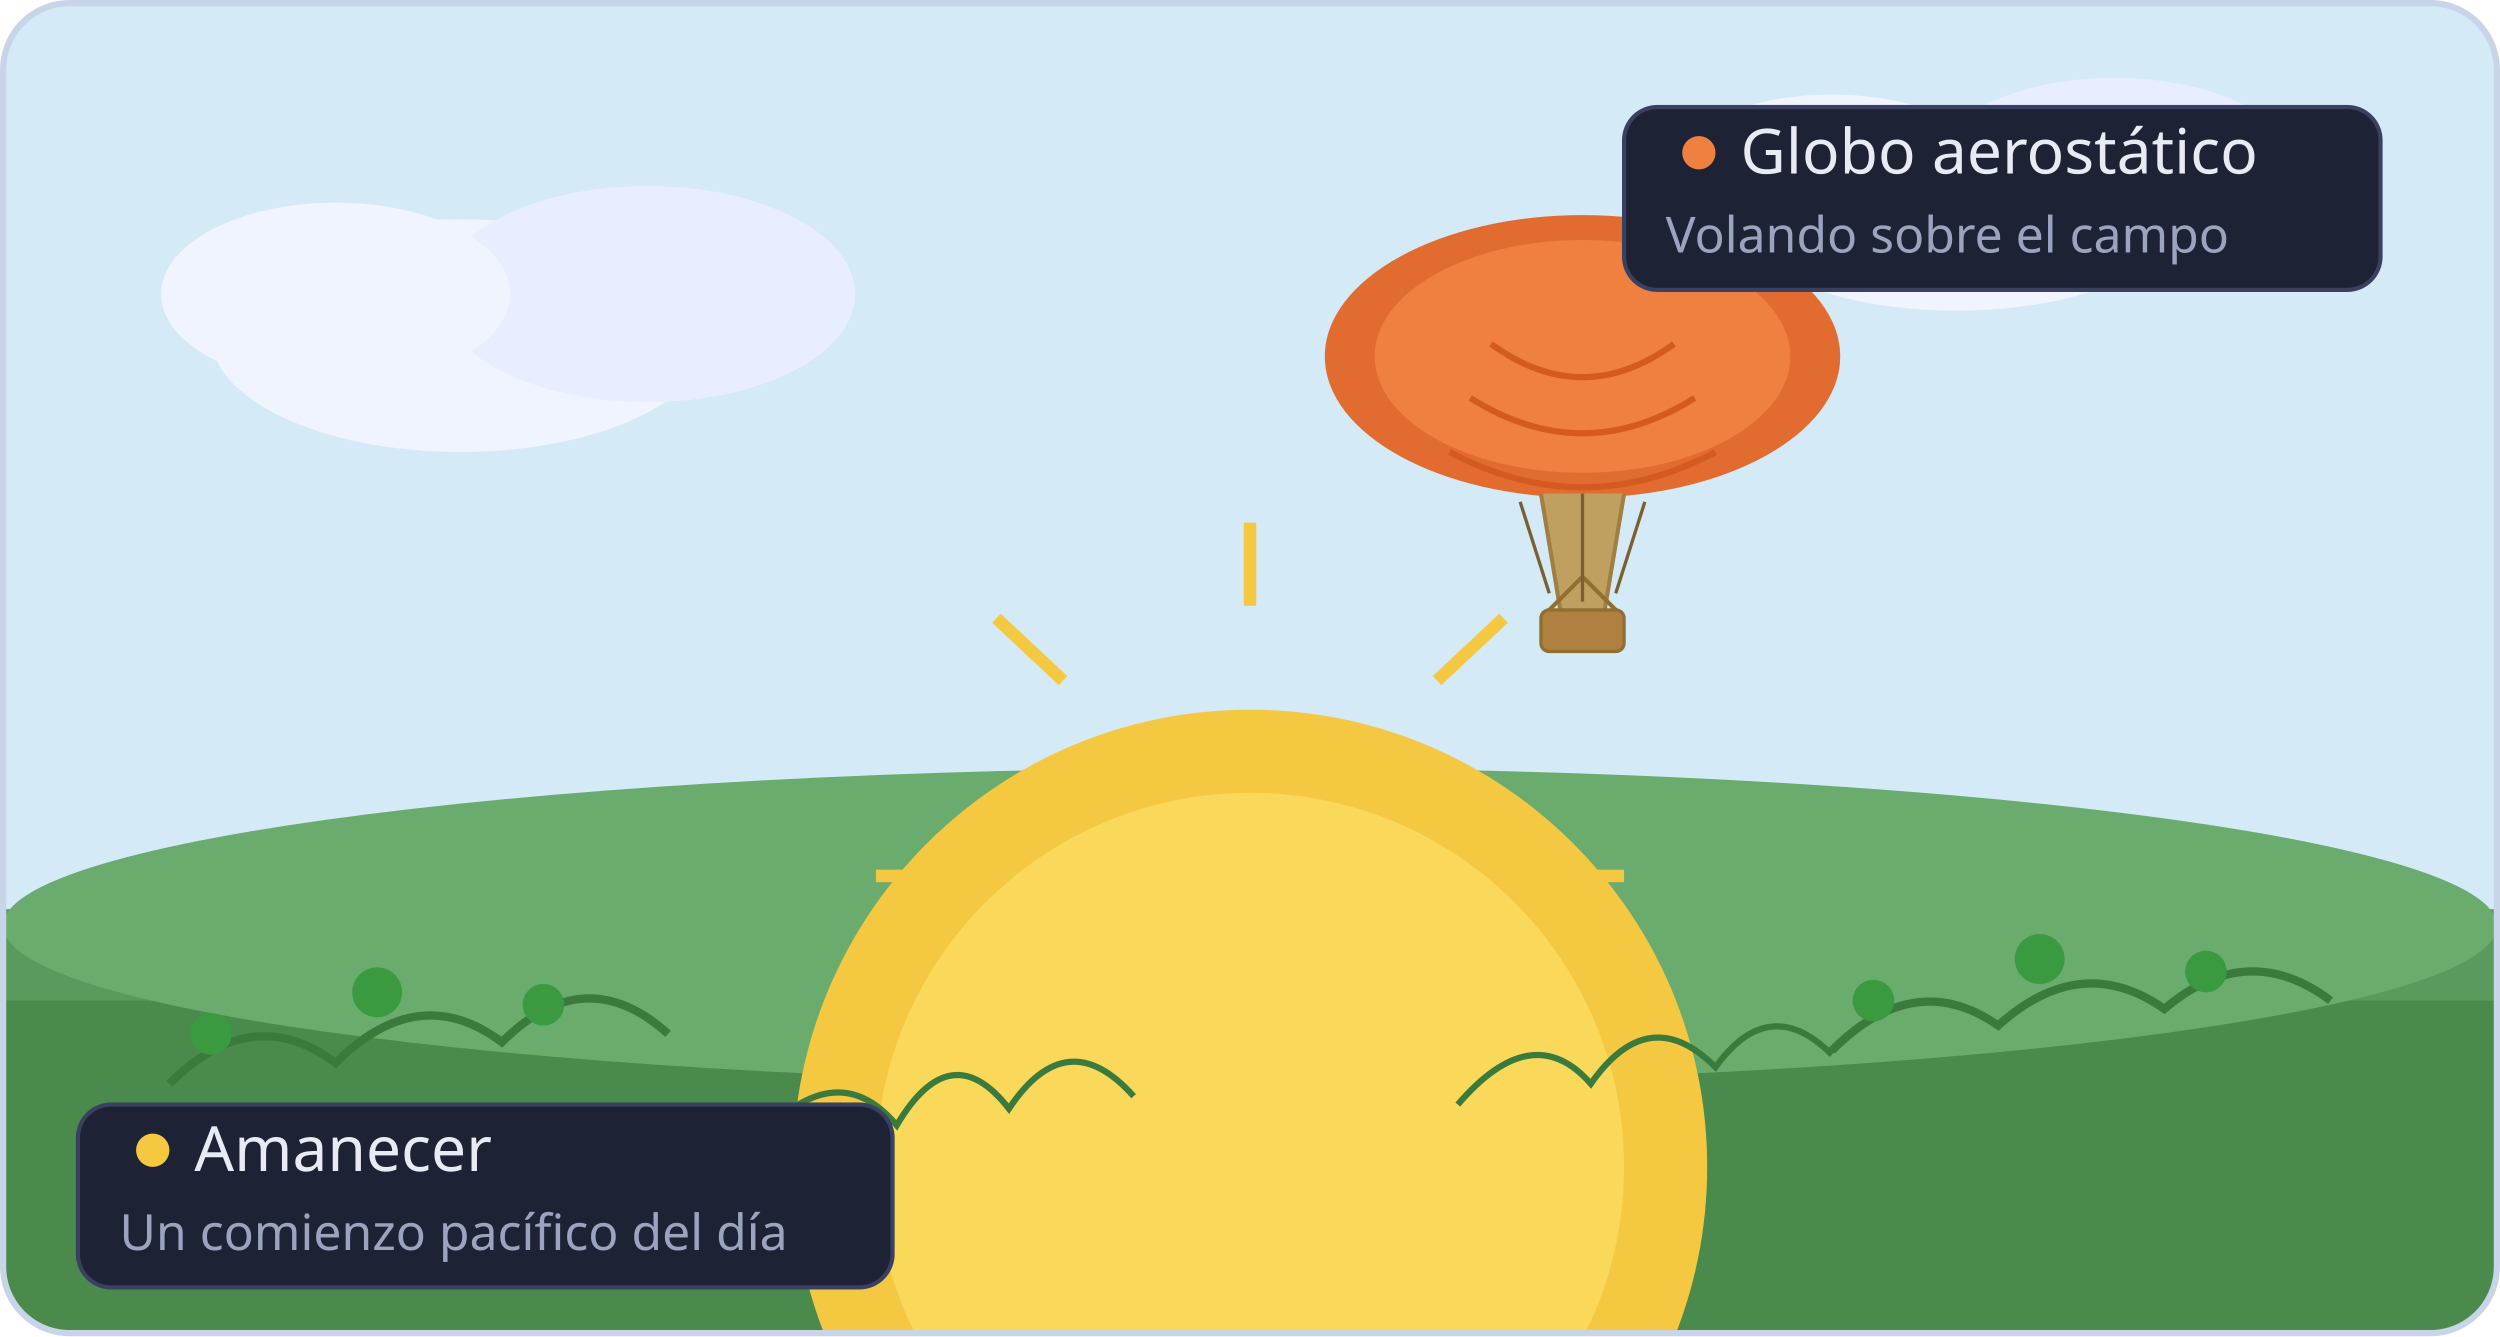
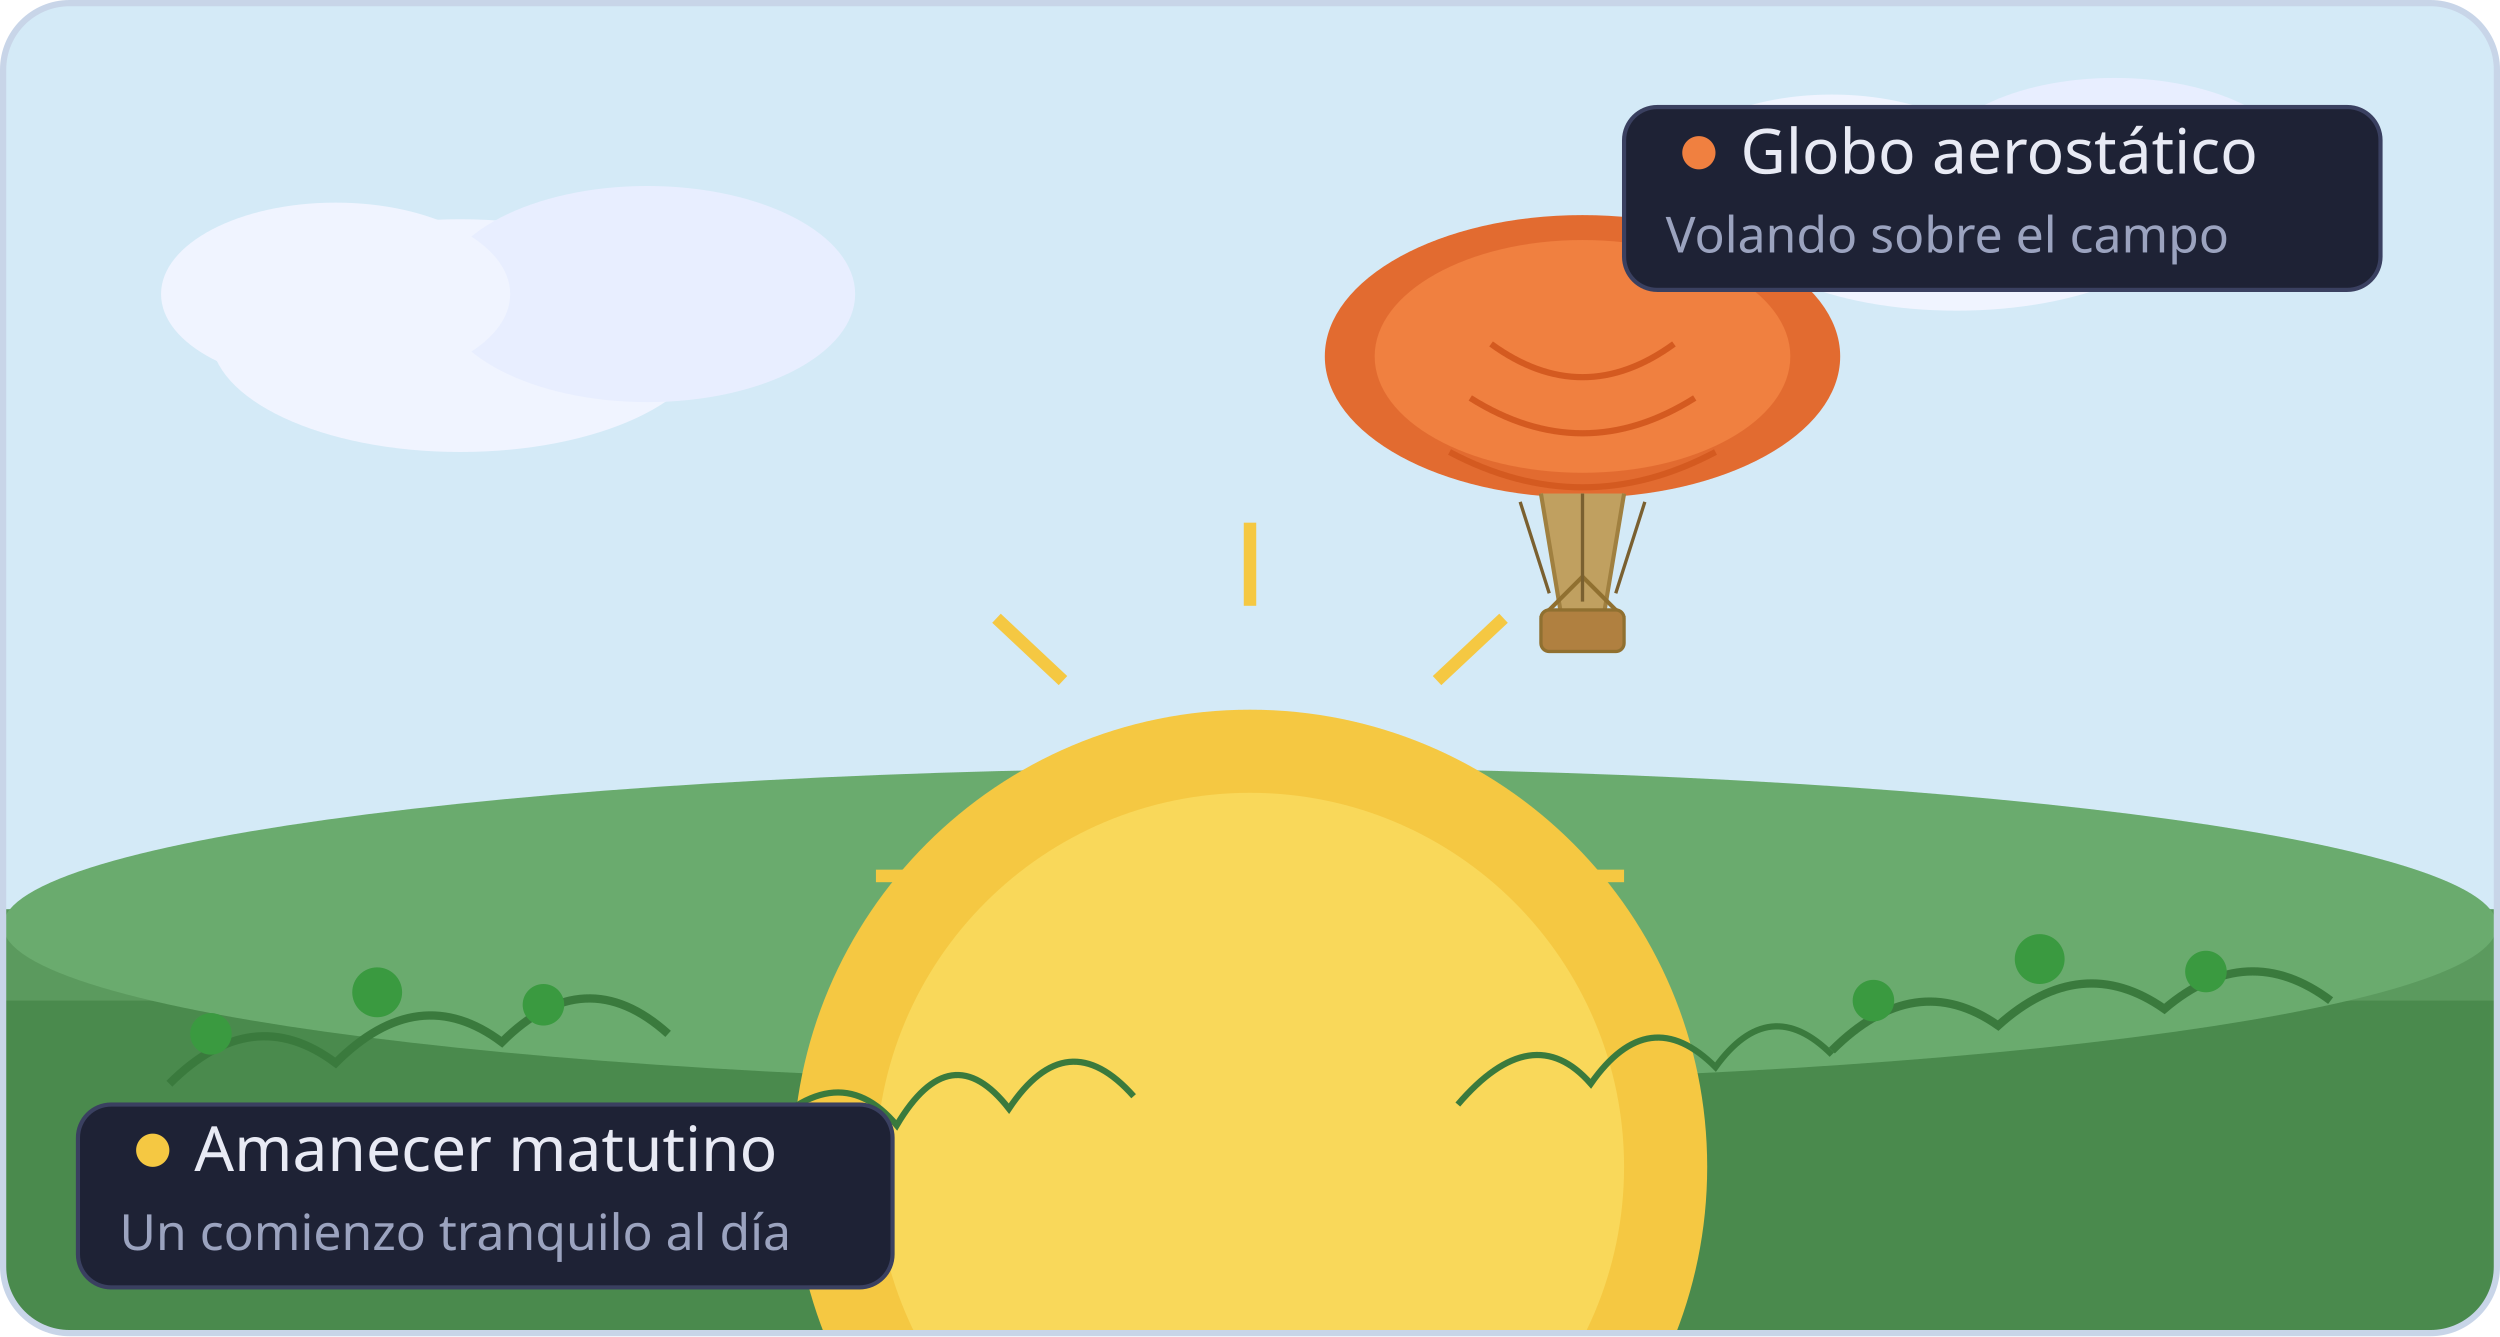
<svg xmlns="http://www.w3.org/2000/svg" width="601.5" viewBox="0 0 601.5 321.5" role="img" version="1.1" id="svg33" height="321.5">
  <defs id="defs1">
    <clipPath id="sky-clip">
      <rect x="40" y="30" width="600" height="320" rx="16" id="rect1" />
    </clipPath>
  </defs>
  <g clip-path="url(#sky-clip)" style="color:#ffffff;font-weight:400;font-size:16px;font-family:'Anthropic Sans', '-apple-system', BlinkMacSystemFont, 'Segoe UI', sans-serif;dominant-baseline:auto;text-anchor:start;opacity:1;fill:#000000;stroke:none;stroke-width:1px;stroke-linecap:butt;stroke-linejoin:miter" id="g29" transform="translate(-39.25,-29.25)">
    <rect x="40" y="30" width="600" height="320" fill="#d4eaf7" style="color:#ffffff;font-weight:400;font-size:16px;font-family:'Anthropic Sans', '-apple-system', BlinkMacSystemFont, 'Segoe UI', sans-serif;dominant-baseline:auto;text-anchor:start;opacity:1;fill:#d4eaf7;stroke:none;stroke-width:1px;stroke-linecap:butt;stroke-linejoin:miter" id="rect2" />
    <rect x="40" y="248" width="600" height="102" fill="#5b9a5e" style="color:#ffffff;font-weight:400;font-size:16px;font-family:'Anthropic Sans', '-apple-system', BlinkMacSystemFont, 'Segoe UI', sans-serif;dominant-baseline:auto;text-anchor:start;opacity:1;fill:#5b9a5e;stroke:none;stroke-width:1px;stroke-linecap:butt;stroke-linejoin:miter" id="rect3" />
    <rect x="40" y="270" width="600" height="80" fill="#4a8a4d" style="color:#ffffff;font-weight:400;font-size:16px;font-family:'Anthropic Sans', '-apple-system', BlinkMacSystemFont, 'Segoe UI', sans-serif;dominant-baseline:auto;text-anchor:start;opacity:1;fill:#4a8a4d;stroke:none;stroke-width:1px;stroke-linecap:butt;stroke-linejoin:miter" id="rect4" />
    <ellipse cx="340" cy="252" rx="300" ry="38" fill="#6aab6e" style="color:#ffffff;font-weight:400;font-size:16px;font-family:'Anthropic Sans', '-apple-system', BlinkMacSystemFont, 'Segoe UI', sans-serif;dominant-baseline:auto;text-anchor:start;opacity:1;fill:#6aab6e;stroke:none;stroke-width:1px;stroke-linecap:butt;stroke-linejoin:miter" id="ellipse4" />
    <circle cx="340" cy="310" r="110" fill="#f5c842" style="color:#ffffff;font-weight:400;font-size:16px;font-family:'Anthropic Sans', '-apple-system', BlinkMacSystemFont, 'Segoe UI', sans-serif;dominant-baseline:auto;text-anchor:start;opacity:1;fill:#f5c842;stroke:none;stroke-width:1px;stroke-linecap:butt;stroke-linejoin:miter" id="circle4" />
    <circle cx="340" cy="310" r="90" fill="#f9d85a" style="color:#ffffff;font-weight:400;font-size:16px;font-family:'Anthropic Sans', '-apple-system', BlinkMacSystemFont, 'Segoe UI', sans-serif;dominant-baseline:auto;text-anchor:start;opacity:1;fill:#f9d85a;stroke:none;stroke-width:1px;stroke-linecap:butt;stroke-linejoin:miter" id="circle5" />
    <line x1="340" y1="175" x2="340" y2="155" stroke="#f5c842" stroke-width="3" style="color:#ffffff;font-weight:400;font-size:16px;font-family:'Anthropic Sans', '-apple-system', BlinkMacSystemFont, 'Segoe UI', sans-serif;dominant-baseline:auto;text-anchor:start;opacity:1;fill:#000000;stroke:#f5c842;stroke-width:3px;stroke-linecap:butt;stroke-linejoin:miter" id="line5" />
    <line x1="295" y1="193" x2="279" y2="178" stroke="#f5c842" stroke-width="3" style="color:#ffffff;font-weight:400;font-size:16px;font-family:'Anthropic Sans', '-apple-system', BlinkMacSystemFont, 'Segoe UI', sans-serif;dominant-baseline:auto;text-anchor:start;opacity:1;fill:#000000;stroke:#f5c842;stroke-width:3px;stroke-linecap:butt;stroke-linejoin:miter" id="line6" />
    <line x1="272" y1="240" x2="250" y2="240" stroke="#f5c842" stroke-width="3" style="color:#ffffff;font-weight:400;font-size:16px;font-family:'Anthropic Sans', '-apple-system', BlinkMacSystemFont, 'Segoe UI', sans-serif;dominant-baseline:auto;text-anchor:start;opacity:1;fill:#000000;stroke:#f5c842;stroke-width:3px;stroke-linecap:butt;stroke-linejoin:miter" id="line7" />
    <line x1="385" y1="193" x2="401" y2="178" stroke="#f5c842" stroke-width="3" style="color:#ffffff;font-weight:400;font-size:16px;font-family:'Anthropic Sans', '-apple-system', BlinkMacSystemFont, 'Segoe UI', sans-serif;dominant-baseline:auto;text-anchor:start;opacity:1;fill:#000000;stroke:#f5c842;stroke-width:3px;stroke-linecap:butt;stroke-linejoin:miter" id="line8" />
    <line x1="408" y1="240" x2="430" y2="240" stroke="#f5c842" stroke-width="3" style="color:#ffffff;font-weight:400;font-size:16px;font-family:'Anthropic Sans', '-apple-system', BlinkMacSystemFont, 'Segoe UI', sans-serif;dominant-baseline:auto;text-anchor:start;opacity:1;fill:#000000;stroke:#f5c842;stroke-width:3px;stroke-linecap:butt;stroke-linejoin:miter" id="line9" />
    <ellipse cx="150" cy="110" rx="60" ry="28" fill="#f0f4ff" style="color:#ffffff;font-weight:400;font-size:16px;font-family:'Anthropic Sans', '-apple-system', BlinkMacSystemFont, 'Segoe UI', sans-serif;dominant-baseline:auto;text-anchor:start;opacity:1;fill:#f0f4ff;stroke:none;stroke-width:1px;stroke-linecap:butt;stroke-linejoin:miter" id="ellipse9" />
    <ellipse cx="195" cy="100" rx="50" ry="26" fill="#e8eeff" style="color:#ffffff;font-weight:400;font-size:16px;font-family:'Anthropic Sans', '-apple-system', BlinkMacSystemFont, 'Segoe UI', sans-serif;dominant-baseline:auto;text-anchor:start;opacity:1;fill:#e8eeff;stroke:none;stroke-width:1px;stroke-linecap:butt;stroke-linejoin:miter" id="ellipse10" />
    <ellipse cx="120" cy="100" rx="42" ry="22" fill="#f0f4ff" style="color:#ffffff;font-weight:400;font-size:16px;font-family:'Anthropic Sans', '-apple-system', BlinkMacSystemFont, 'Segoe UI', sans-serif;dominant-baseline:auto;text-anchor:start;opacity:1;fill:#f0f4ff;stroke:none;stroke-width:1px;stroke-linecap:butt;stroke-linejoin:miter" id="ellipse11" />
    <ellipse cx="510" cy="80" rx="55" ry="24" fill="#f0f4ff" style="color:#ffffff;font-weight:400;font-size:16px;font-family:'Anthropic Sans', '-apple-system', BlinkMacSystemFont, 'Segoe UI', sans-serif;dominant-baseline:auto;text-anchor:start;opacity:1;fill:#f0f4ff;stroke:none;stroke-width:1px;stroke-linecap:butt;stroke-linejoin:miter" id="ellipse12" />
    <ellipse cx="548" cy="70" rx="44" ry="22" fill="#e8eeff" style="color:#ffffff;font-weight:400;font-size:16px;font-family:'Anthropic Sans', '-apple-system', BlinkMacSystemFont, 'Segoe UI', sans-serif;dominant-baseline:auto;text-anchor:start;opacity:1;fill:#e8eeff;stroke:none;stroke-width:1px;stroke-linecap:butt;stroke-linejoin:miter" id="ellipse13" />
    <ellipse cx="480" cy="72" rx="40" ry="20" fill="#f0f4ff" style="color:#ffffff;font-weight:400;font-size:16px;font-family:'Anthropic Sans', '-apple-system', BlinkMacSystemFont, 'Segoe UI', sans-serif;dominant-baseline:auto;text-anchor:start;opacity:1;fill:#f0f4ff;stroke:none;stroke-width:1px;stroke-linecap:butt;stroke-linejoin:miter" id="ellipse14" />
    <ellipse cx="420" cy="115" rx="62" ry="34" fill="#e26b30" style="color:#ffffff;font-weight:400;font-size:16px;font-family:'Anthropic Sans', '-apple-system', BlinkMacSystemFont, 'Segoe UI', sans-serif;dominant-baseline:auto;text-anchor:start;opacity:1;fill:#e26b30;stroke:none;stroke-width:1px;stroke-linecap:butt;stroke-linejoin:miter" id="ellipse15" />
    <ellipse cx="420" cy="115" rx="50" ry="28" fill="#f08040" style="color:#ffffff;font-weight:400;font-size:16px;font-family:'Anthropic Sans', '-apple-system', BlinkMacSystemFont, 'Segoe UI', sans-serif;dominant-baseline:auto;text-anchor:start;opacity:1;fill:#f08040;stroke:none;stroke-width:1px;stroke-linecap:butt;stroke-linejoin:miter" id="ellipse16" />
    <path d="m 388,138 q 32,17 64,0" fill="none" stroke="#d45a20" stroke-width="1.5" style="color:#ffffff;font-weight:400;font-size:16px;font-family:'Anthropic Sans', '-apple-system', BlinkMacSystemFont, 'Segoe UI', sans-serif;dominant-baseline:auto;text-anchor:start;opacity:1;fill:none;stroke:#d45a20;stroke-width:1.5px;stroke-linecap:butt;stroke-linejoin:miter" id="path16" />
    <path d="m 393,125 q 27,17 54,0" fill="none" stroke="#d45a20" stroke-width="1.5" style="color:#ffffff;font-weight:400;font-size:16px;font-family:'Anthropic Sans', '-apple-system', BlinkMacSystemFont, 'Segoe UI', sans-serif;dominant-baseline:auto;text-anchor:start;opacity:1;fill:none;stroke:#d45a20;stroke-width:1.5px;stroke-linecap:butt;stroke-linejoin:miter" id="path17" />
    <path d="m 398,112 q 22,16 44,0" fill="none" stroke="#d45a20" stroke-width="1.5" style="color:#ffffff;font-weight:400;font-size:16px;font-family:'Anthropic Sans', '-apple-system', BlinkMacSystemFont, 'Segoe UI', sans-serif;dominant-baseline:auto;text-anchor:start;opacity:1;fill:none;stroke:#d45a20;stroke-width:1.5px;stroke-linecap:butt;stroke-linejoin:miter" id="path18" />
    <path d="m 410,148 5,30 h 10 l 5,-30" fill="#c0a060" stroke="#a08040" stroke-width="1" style="color:#ffffff;font-weight:400;font-size:16px;font-family:'Anthropic Sans', '-apple-system', BlinkMacSystemFont, 'Segoe UI', sans-serif;dominant-baseline:auto;text-anchor:start;opacity:1;fill:#c0a060;stroke:#a08040;stroke-width:1px;stroke-linecap:butt;stroke-linejoin:miter" id="path19" />
    <line x1="410" y1="178" x2="420" y2="168" stroke="#907030" stroke-width="1" style="color:#ffffff;font-weight:400;font-size:16px;font-family:'Anthropic Sans', '-apple-system', BlinkMacSystemFont, 'Segoe UI', sans-serif;dominant-baseline:auto;text-anchor:start;opacity:1;fill:#000000;stroke:#907030;stroke-width:1px;stroke-linecap:butt;stroke-linejoin:miter" id="line19" />
    <line x1="430" y1="178" x2="420" y2="168" stroke="#907030" stroke-width="1" style="color:#ffffff;font-weight:400;font-size:16px;font-family:'Anthropic Sans', '-apple-system', BlinkMacSystemFont, 'Segoe UI', sans-serif;dominant-baseline:auto;text-anchor:start;opacity:1;fill:#000000;stroke:#907030;stroke-width:1px;stroke-linecap:butt;stroke-linejoin:miter" id="line20" />
    <rect x="410" y="176" width="20" height="10" rx="2" fill="#b08040" stroke="#907030" stroke-width="0.8" style="color:#ffffff;font-weight:400;font-size:16px;font-family:'Anthropic Sans', '-apple-system', BlinkMacSystemFont, 'Segoe UI', sans-serif;dominant-baseline:auto;text-anchor:start;opacity:1;fill:#b08040;stroke:#907030;stroke-width:0.8px;stroke-linecap:butt;stroke-linejoin:miter" id="rect20" />
    <line x1="405" y1="150" x2="412" y2="172" stroke="#7a6030" stroke-width="0.8" style="color:#ffffff;font-weight:400;font-size:16px;font-family:'Anthropic Sans', '-apple-system', BlinkMacSystemFont, 'Segoe UI', sans-serif;dominant-baseline:auto;text-anchor:start;opacity:1;fill:#000000;stroke:#7a6030;stroke-width:0.8px;stroke-linecap:butt;stroke-linejoin:miter" id="line21" />
    <line x1="435" y1="150" x2="428" y2="172" stroke="#7a6030" stroke-width="0.8" style="color:#ffffff;font-weight:400;font-size:16px;font-family:'Anthropic Sans', '-apple-system', BlinkMacSystemFont, 'Segoe UI', sans-serif;dominant-baseline:auto;text-anchor:start;opacity:1;fill:#000000;stroke:#7a6030;stroke-width:0.8px;stroke-linecap:butt;stroke-linejoin:miter" id="line22" />
    <line x1="420" y1="148" x2="420" y2="174" stroke="#7a6030" stroke-width="0.8" style="color:#ffffff;font-weight:400;font-size:16px;font-family:'Anthropic Sans', '-apple-system', BlinkMacSystemFont, 'Segoe UI', sans-serif;dominant-baseline:auto;text-anchor:start;opacity:1;fill:#000000;stroke:#7a6030;stroke-width:0.8px;stroke-linecap:butt;stroke-linejoin:miter" id="line23" />
    <path d="m 80,290 q 20,-20 40,-5 20,-20 40,-5 20,-20 40,-2" fill="none" stroke="#3a7a3d" stroke-width="2" style="color:#ffffff;font-weight:400;font-size:16px;font-family:'Anthropic Sans', '-apple-system', BlinkMacSystemFont, 'Segoe UI', sans-serif;dominant-baseline:auto;text-anchor:start;opacity:1;fill:none;stroke:#3a7a3d;stroke-width:2px;stroke-linecap:butt;stroke-linejoin:miter" id="path23" />
    <circle cx="90" cy="278" r="5" fill="#3a9a40" style="color:#ffffff;font-weight:400;font-size:16px;font-family:'Anthropic Sans', '-apple-system', BlinkMacSystemFont, 'Segoe UI', sans-serif;dominant-baseline:auto;text-anchor:start;opacity:1;fill:#3a9a40;stroke:none;stroke-width:1px;stroke-linecap:butt;stroke-linejoin:miter" id="circle23" />
    <circle cx="130" cy="268" r="6" fill="#3a9a40" style="color:#ffffff;font-weight:400;font-size:16px;font-family:'Anthropic Sans', '-apple-system', BlinkMacSystemFont, 'Segoe UI', sans-serif;dominant-baseline:auto;text-anchor:start;opacity:1;fill:#3a9a40;stroke:none;stroke-width:1px;stroke-linecap:butt;stroke-linejoin:miter" id="circle24" />
    <circle cx="170" cy="271" r="5" fill="#3a9a40" style="color:#ffffff;font-weight:400;font-size:16px;font-family:'Anthropic Sans', '-apple-system', BlinkMacSystemFont, 'Segoe UI', sans-serif;dominant-baseline:auto;text-anchor:start;opacity:1;fill:#3a9a40;stroke:none;stroke-width:1px;stroke-linecap:butt;stroke-linejoin:miter" id="circle25" />
    <path d="m 480,282 q 20,-20 40,-6 20,-18 40,-4 20,-17 40,-2" fill="none" stroke="#3a7a3d" stroke-width="2" style="color:#ffffff;font-weight:400;font-size:16px;font-family:'Anthropic Sans', '-apple-system', BlinkMacSystemFont, 'Segoe UI', sans-serif;dominant-baseline:auto;text-anchor:start;opacity:1;fill:none;stroke:#3a7a3d;stroke-width:2px;stroke-linecap:butt;stroke-linejoin:miter" id="path25" />
    <circle cx="490" cy="270" r="5" fill="#3a9a40" style="color:#ffffff;font-weight:400;font-size:16px;font-family:'Anthropic Sans', '-apple-system', BlinkMacSystemFont, 'Segoe UI', sans-serif;dominant-baseline:auto;text-anchor:start;opacity:1;fill:#3a9a40;stroke:none;stroke-width:1px;stroke-linecap:butt;stroke-linejoin:miter" id="circle26" />
    <circle cx="530" cy="260" r="6" fill="#3a9a40" style="color:#ffffff;font-weight:400;font-size:16px;font-family:'Anthropic Sans', '-apple-system', BlinkMacSystemFont, 'Segoe UI', sans-serif;dominant-baseline:auto;text-anchor:start;opacity:1;fill:#3a9a40;stroke:none;stroke-width:1px;stroke-linecap:butt;stroke-linejoin:miter" id="circle27" />
    <circle cx="570" cy="263" r="5" fill="#3a9a40" style="color:#ffffff;font-weight:400;font-size:16px;font-family:'Anthropic Sans', '-apple-system', BlinkMacSystemFont, 'Segoe UI', sans-serif;dominant-baseline:auto;text-anchor:start;opacity:1;fill:#3a9a40;stroke:none;stroke-width:1px;stroke-linecap:butt;stroke-linejoin:miter" id="circle28" />
    <path d="m 220,305 q 20,-23 35,-5 13,-22 27,-4 14,-21 30,-3" fill="none" stroke="#3a7a3d" stroke-width="1.5" style="color:#ffffff;font-weight:400;font-size:16px;font-family:'Anthropic Sans', '-apple-system', BlinkMacSystemFont, 'Segoe UI', sans-serif;dominant-baseline:auto;text-anchor:start;opacity:1;fill:none;stroke:#3a7a3d;stroke-width:1.5px;stroke-linecap:butt;stroke-linejoin:miter" id="path28" />
    <path d="m 390,295 q 18,-21 32,-5 14,-20 30,-4 13,-18 28,-3" fill="none" stroke="#3a7a3d" stroke-width="1.5" style="color:#ffffff;font-weight:400;font-size:16px;font-family:'Anthropic Sans', '-apple-system', BlinkMacSystemFont, 'Segoe UI', sans-serif;dominant-baseline:auto;text-anchor:start;opacity:1;fill:none;stroke:#3a7a3d;stroke-width:1.5px;stroke-linecap:butt;stroke-linejoin:miter" id="path29" />
  </g>
  <rect x="0.75" y="0.75" width="600" height="320" rx="16" fill="none" stroke="#c8d5e8" stroke-width="1.5" style="color:#ffffff;font-weight:400;font-size:16px;font-family:'Anthropic Sans', '-apple-system', BlinkMacSystemFont, 'Segoe UI', sans-serif;dominant-baseline:auto;text-anchor:start;opacity:1;fill:none;stroke:#c8d5e8;stroke-width:1.5px;stroke-linecap:butt;stroke-linejoin:miter" id="rect29" />
  <rect x="18.75" y="265.75" width="196" height="44" rx="8" style="color:#ffffff;font-weight:400;font-size:16px;font-family:'Anthropic Sans', '-apple-system', BlinkMacSystemFont, 'Segoe UI', sans-serif;dominant-baseline:auto;text-anchor:start;opacity:1;fill:#1e2235;stroke:#3a4060;stroke-width:1px;stroke-linecap:butt;stroke-linejoin:miter" id="rect30" />
  <circle cx="36.75" cy="276.75" r="4" fill="#f5c842" style="color:#ffffff;font-weight:400;font-size:16px;font-family:'Anthropic Sans', '-apple-system', BlinkMacSystemFont, 'Segoe UI', sans-serif;dominant-baseline:auto;text-anchor:start;opacity:1;fill:#f5c842;stroke:none;stroke-width:1px;stroke-linecap:butt;stroke-linejoin:miter" id="circle30" />
  <text x="46.75" y="281.75" style="color:#ffffff;font-weight:500;font-size:15px;font-family:sans-serif;dominant-baseline:auto;text-anchor:start;opacity:1;fill:#e8eaf4;stroke:none;stroke-width:1px;stroke-linecap:butt;stroke-linejoin:miter" id="text30">
-     <tspan>Amanecer</tspan>
+     <tspan>Amanecer matutino</tspan>
  </text>
  <text x="28.75" y="300.75" style="color:#ffffff;font-weight:400;font-size:12px;font-family:sans-serif;dominant-baseline:auto;text-anchor:start;opacity:1;fill:#9ba3bf;stroke:none;stroke-width:1px;stroke-linecap:butt;stroke-linejoin:miter" id="text31">
-     <tspan>Un comienzo pacífico del día</tspan>
+     <tspan>Un comienzo tranquilo al día</tspan>
  </text>
  <rect x="390.75" y="25.75" width="182" height="44" rx="8" style="color:#ffffff;font-weight:400;font-size:16px;font-family:'Anthropic Sans', '-apple-system', BlinkMacSystemFont, 'Segoe UI', sans-serif;dominant-baseline:auto;text-anchor:start;opacity:1;fill:#1e2235;stroke:#3a4060;stroke-width:1px;stroke-linecap:butt;stroke-linejoin:miter" id="rect31" />
  <circle cx="408.75" cy="36.75" r="4" fill="#f08040" style="color:#ffffff;font-weight:400;font-size:16px;font-family:'Anthropic Sans', '-apple-system', BlinkMacSystemFont, 'Segoe UI', sans-serif;dominant-baseline:auto;text-anchor:start;opacity:1;fill:#f08040;stroke:none;stroke-width:1px;stroke-linecap:butt;stroke-linejoin:miter" id="circle31" />
  <text x="418.75" y="41.75" style="color:#ffffff;font-weight:500;font-size:15px;font-family:sans-serif;dominant-baseline:auto;text-anchor:start;opacity:1;fill:#e8eaf4;stroke:none;stroke-width:1px;stroke-linecap:butt;stroke-linejoin:miter" id="text32">
    <tspan>Globo aerostático</tspan>
  </text>
  <text x="400.75" y="60.75" style="color:#ffffff;font-weight:400;font-size:12px;font-family:sans-serif;dominant-baseline:auto;text-anchor:start;opacity:1;fill:#9ba3bf;stroke:none;stroke-width:1px;stroke-linecap:butt;stroke-linejoin:miter" id="text33">
    <tspan>Volando sobre el campo</tspan>
  </text>
</svg>
